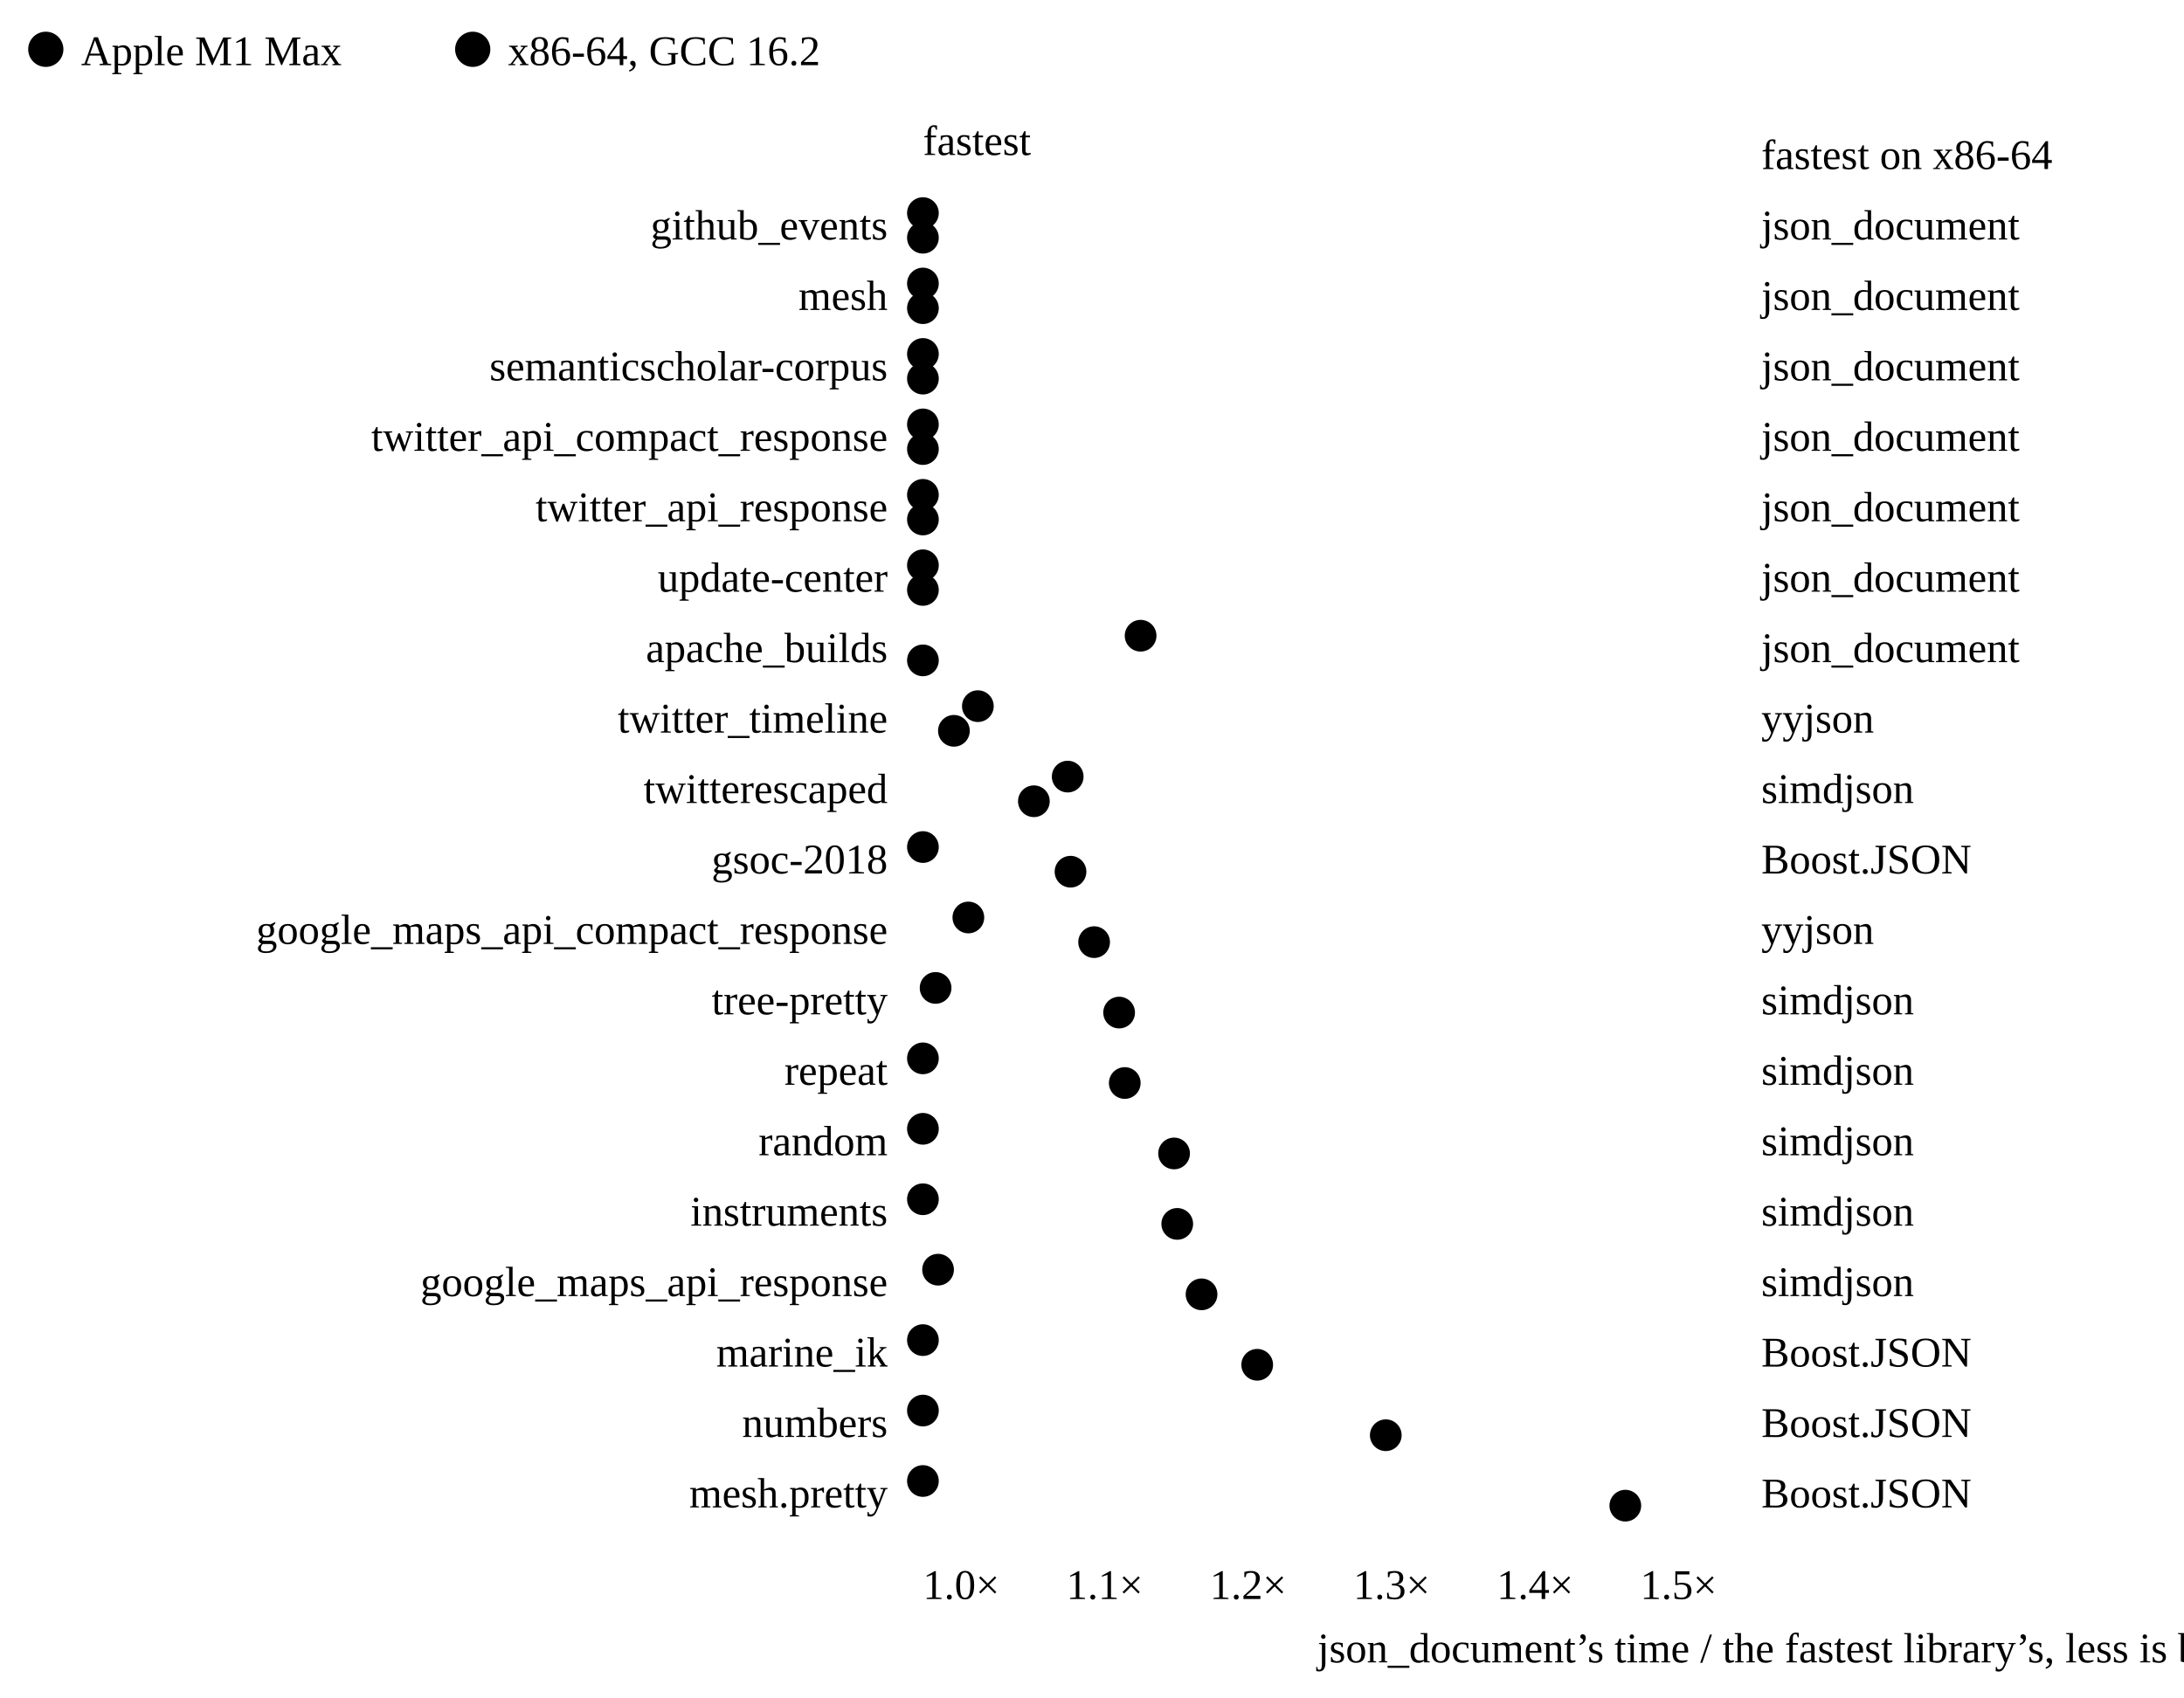
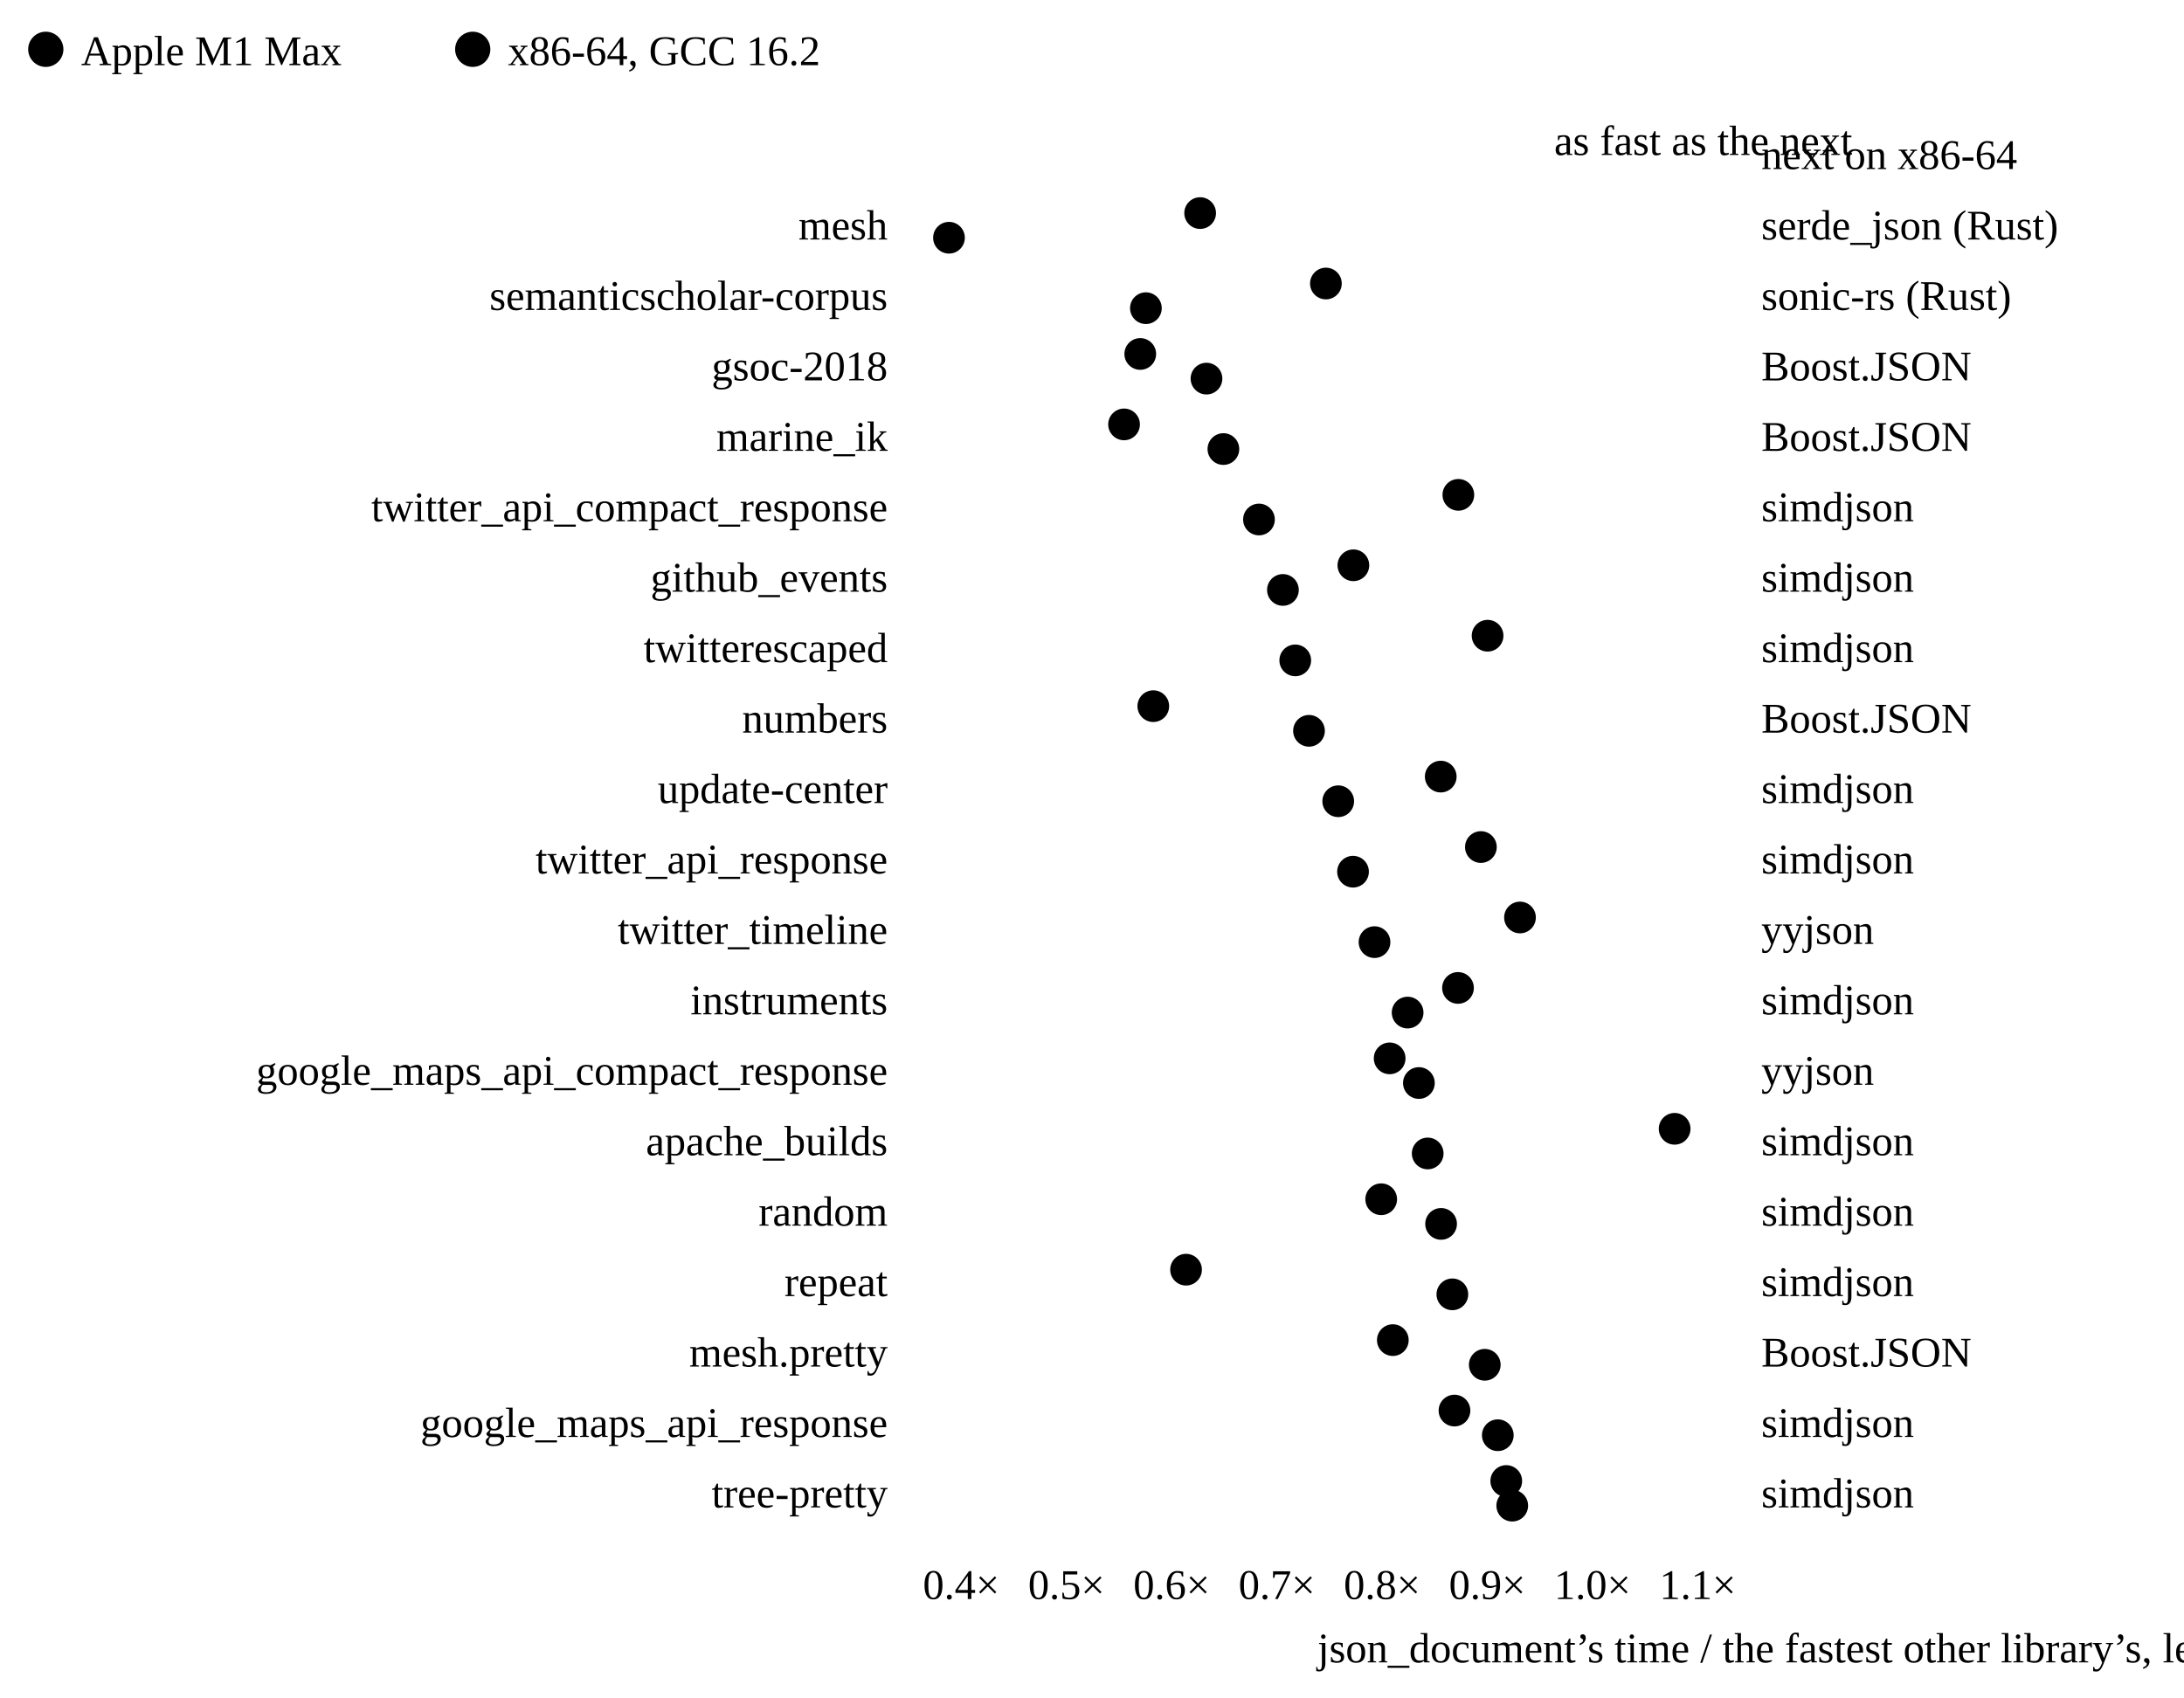
<svg xmlns="http://www.w3.org/2000/svg" class="nj-fig nj-charts nj-charts--blog" viewBox="0 0 620 482" role="img" aria-labelledby="nj-blog-heldout nj-blog-heldout-d">
  <line class="nj-charts-grid" x1="262" y1="50" x2="262" y2="438" />
-   <text class="nj-charts-tick" x="262" y="454">1.0×</text>
-   <line class="nj-charts-grid" x1="302.727" y1="50" x2="302.727" y2="438" />
-   <text class="nj-charts-tick" x="302.727" y="454">1.1×</text>
-   <line class="nj-charts-grid" x1="343.455" y1="50" x2="343.455" y2="438" />
-   <text class="nj-charts-tick" x="343.455" y="454">1.2×</text>
-   <line class="nj-charts-grid" x1="384.182" y1="50" x2="384.182" y2="438" />
-   <text class="nj-charts-tick" x="384.182" y="454">1.3×</text>
-   <line class="nj-charts-grid" x1="424.909" y1="50" x2="424.909" y2="438" />
-   <text class="nj-charts-tick" x="424.909" y="454">1.4×</text>
-   <line class="nj-charts-grid" x1="465.636" y1="50" x2="465.636" y2="438" />
-   <text class="nj-charts-tick" x="465.636" y="454">1.5×</text>
-   <text class="nj-charts-tick" x="374" y="472">json_document’s time / the fastest library’s, less is better</text>
+   <text class="nj-charts-tick" x="262" y="454">0.4×</text>
+   <line class="nj-charts-grid" x1="291.867" y1="50" x2="291.867" y2="438" />
+   <text class="nj-charts-tick" x="291.867" y="454">0.5×</text>
+   <line class="nj-charts-grid" x1="321.733" y1="50" x2="321.733" y2="438" />
+   <text class="nj-charts-tick" x="321.733" y="454">0.6×</text>
+   <line class="nj-charts-grid" x1="351.6" y1="50" x2="351.6" y2="438" />
+   <text class="nj-charts-tick" x="351.6" y="454">0.7×</text>
+   <line class="nj-charts-grid" x1="381.467" y1="50" x2="381.467" y2="438" />
+   <text class="nj-charts-tick" x="381.467" y="454">0.8×</text>
+   <line class="nj-charts-grid" x1="411.333" y1="50" x2="411.333" y2="438" />
+   <text class="nj-charts-tick" x="411.333" y="454">0.9×</text>
+   <line class="nj-charts-grid" x1="441.2" y1="50" x2="441.2" y2="438" />
+   <text class="nj-charts-tick" x="441.2" y="454">1.0×</text>
+   <line class="nj-charts-grid" x1="471.067" y1="50" x2="471.067" y2="438" />
+   <text class="nj-charts-tick" x="471.067" y="454">1.1×</text>
+   <text class="nj-charts-tick" x="374" y="472">json_document’s time / the fastest other library’s, less is better</text>
  <circle class="nj-charts-json-dot" cx="13" cy="14" r="5" />
  <text class="nj-charts-leg" x="23" y="18.5">Apple M1 Max</text>
  <circle class="nj-charts-ojson-dot" cx="134.2" cy="14" r="5" />
  <text class="nj-charts-leg" x="144.2" y="18.5">x86-64, G​CC 16.2</text>
-   <text class="nj-charts-tick nj-charts-tick--l" x="500" y="48">fastest on x86-64</text>
-   <text class="nj-charts-rowlabel nj-charts-code" x="252" y="68" text-anchor="end">github_events</text>
-   <circle class="nj-charts-json-dot" cx="262.0" cy="60.5" r="4.5" />
-   <circle class="nj-charts-ojson-dot" cx="262.0" cy="67.5" r="4.5" />
-   <text class="nj-charts-tick nj-charts-tick--l" x="500" y="68">json_document</text>
-   <text class="nj-charts-rowlabel nj-charts-code" x="252" y="88" text-anchor="end">mesh</text>
-   <circle class="nj-charts-json-dot" cx="262.0" cy="80.5" r="4.5" />
-   <circle class="nj-charts-ojson-dot" cx="262.0" cy="87.5" r="4.5" />
-   <text class="nj-charts-tick nj-charts-tick--l" x="500" y="88">json_document</text>
-   <text class="nj-charts-rowlabel nj-charts-code" x="252" y="108" text-anchor="end">semanticscholar-corpus</text>
-   <circle class="nj-charts-json-dot" cx="262.0" cy="100.5" r="4.5" />
-   <circle class="nj-charts-ojson-dot" cx="262.0" cy="107.5" r="4.5" />
-   <text class="nj-charts-tick nj-charts-tick--l" x="500" y="108">json_document</text>
-   <text class="nj-charts-rowlabel nj-charts-code" x="252" y="128" text-anchor="end">twitter_api_compact_response</text>
-   <circle class="nj-charts-json-dot" cx="262.0" cy="120.5" r="4.5" />
-   <circle class="nj-charts-ojson-dot" cx="262.0" cy="127.5" r="4.5" />
-   <text class="nj-charts-tick nj-charts-tick--l" x="500" y="128">json_document</text>
-   <text class="nj-charts-rowlabel nj-charts-code" x="252" y="148" text-anchor="end">twitter_api_response</text>
-   <circle class="nj-charts-json-dot" cx="262.0" cy="140.5" r="4.5" />
-   <circle class="nj-charts-ojson-dot" cx="262.0" cy="147.5" r="4.5" />
-   <text class="nj-charts-tick nj-charts-tick--l" x="500" y="148">json_document</text>
-   <text class="nj-charts-rowlabel nj-charts-code" x="252" y="168" text-anchor="end">update-center</text>
-   <circle class="nj-charts-json-dot" cx="262.0" cy="160.5" r="4.5" />
-   <circle class="nj-charts-ojson-dot" cx="262.0" cy="167.5" r="4.5" />
-   <text class="nj-charts-tick nj-charts-tick--l" x="500" y="168">json_document</text>
-   <text class="nj-charts-rowlabel nj-charts-code" x="252" y="188" text-anchor="end">apache_builds</text>
-   <circle class="nj-charts-json-dot" cx="323.8" cy="180.5" r="4.5" />
-   <circle class="nj-charts-ojson-dot" cx="262.0" cy="187.5" r="4.5" />
-   <text class="nj-charts-tick nj-charts-tick--l" x="500" y="188">json_document</text>
-   <text class="nj-charts-rowlabel nj-charts-code" x="252" y="208" text-anchor="end">twitter_timeline</text>
-   <circle class="nj-charts-json-dot" cx="277.6" cy="200.5" r="4.5" />
-   <circle class="nj-charts-ojson-dot" cx="270.8" cy="207.5" r="4.5" />
-   <text class="nj-charts-tick nj-charts-tick--l nj-charts-best" x="500" y="208">yyjson</text>
-   <text class="nj-charts-rowlabel nj-charts-code" x="252" y="228" text-anchor="end">twitterescaped</text>
-   <circle class="nj-charts-json-dot" cx="303.1" cy="220.5" r="4.5" />
-   <circle class="nj-charts-ojson-dot" cx="293.5" cy="227.5" r="4.5" />
-   <text class="nj-charts-tick nj-charts-tick--l nj-charts-best" x="500" y="228">simdjson</text>
-   <text class="nj-charts-rowlabel nj-charts-code" x="252" y="248" text-anchor="end">gsoc-2018</text>
-   <circle class="nj-charts-json-dot" cx="262.0" cy="240.5" r="4.5" />
-   <circle class="nj-charts-ojson-dot" cx="303.9" cy="247.5" r="4.5" />
-   <text class="nj-charts-tick nj-charts-tick--l nj-charts-best" x="500" y="248">Boost.J​SON</text>
-   <text class="nj-charts-rowlabel nj-charts-code" x="252" y="268" text-anchor="end">google_maps_api_compact_response</text>
-   <circle class="nj-charts-json-dot" cx="274.9" cy="260.5" r="4.5" />
-   <circle class="nj-charts-ojson-dot" cx="310.6" cy="267.5" r="4.5" />
-   <text class="nj-charts-tick nj-charts-tick--l nj-charts-best" x="500" y="268">yyjson</text>
-   <text class="nj-charts-rowlabel nj-charts-code" x="252" y="288" text-anchor="end">tree-pretty</text>
-   <circle class="nj-charts-json-dot" cx="265.6" cy="280.5" r="4.5" />
-   <circle class="nj-charts-ojson-dot" cx="317.7" cy="287.5" r="4.5" />
-   <text class="nj-charts-tick nj-charts-tick--l nj-charts-best" x="500" y="288">simdjson</text>
-   <text class="nj-charts-rowlabel nj-charts-code" x="252" y="308" text-anchor="end">repeat</text>
-   <circle class="nj-charts-json-dot" cx="262.0" cy="300.5" r="4.5" />
-   <circle class="nj-charts-ojson-dot" cx="319.3" cy="307.5" r="4.5" />
-   <text class="nj-charts-tick nj-charts-tick--l nj-charts-best" x="500" y="308">simdjson</text>
-   <text class="nj-charts-rowlabel nj-charts-code" x="252" y="328" text-anchor="end">random</text>
-   <circle class="nj-charts-json-dot" cx="262.0" cy="320.5" r="4.5" />
-   <circle class="nj-charts-ojson-dot" cx="333.3" cy="327.5" r="4.5" />
-   <text class="nj-charts-tick nj-charts-tick--l nj-charts-best" x="500" y="328">simdjson</text>
-   <text class="nj-charts-rowlabel nj-charts-code" x="252" y="348" text-anchor="end">instruments</text>
-   <circle class="nj-charts-json-dot" cx="262.0" cy="340.5" r="4.5" />
-   <circle class="nj-charts-ojson-dot" cx="334.2" cy="347.5" r="4.5" />
-   <text class="nj-charts-tick nj-charts-tick--l nj-charts-best" x="500" y="348">simdjson</text>
-   <text class="nj-charts-rowlabel nj-charts-code" x="252" y="368" text-anchor="end">google_maps_api_response</text>
-   <circle class="nj-charts-json-dot" cx="266.3" cy="360.5" r="4.5" />
-   <circle class="nj-charts-ojson-dot" cx="341.1" cy="367.5" r="4.5" />
-   <text class="nj-charts-tick nj-charts-tick--l nj-charts-best" x="500" y="368">simdjson</text>
-   <text class="nj-charts-rowlabel nj-charts-code" x="252" y="388" text-anchor="end">marine_ik</text>
-   <circle class="nj-charts-json-dot" cx="262.0" cy="380.5" r="4.5" />
-   <circle class="nj-charts-ojson-dot" cx="356.9" cy="387.5" r="4.5" />
-   <text class="nj-charts-tick nj-charts-tick--l nj-charts-best" x="500" y="388">Boost.J​SON</text>
-   <text class="nj-charts-rowlabel nj-charts-code" x="252" y="408" text-anchor="end">numbers</text>
-   <circle class="nj-charts-json-dot" cx="262.0" cy="400.5" r="4.5" />
-   <circle class="nj-charts-ojson-dot" cx="393.4" cy="407.5" r="4.5" />
-   <text class="nj-charts-tick nj-charts-tick--l nj-charts-best" x="500" y="408">Boost.J​SON</text>
-   <text class="nj-charts-rowlabel nj-charts-code" x="252" y="428" text-anchor="end">mesh.pretty</text>
-   <circle class="nj-charts-json-dot" cx="262.0" cy="420.5" r="4.5" />
-   <circle class="nj-charts-ojson-dot" cx="461.4" cy="427.5" r="4.5" />
-   <text class="nj-charts-tick nj-charts-tick--l nj-charts-best" x="500" y="428">Boost.J​SON</text>
-   <line class="nj-charts-ref" x1="262" y1="50" x2="262" y2="438" />
-   <text class="nj-charts-tick" x="262" y="44">fastest</text>
+   <text class="nj-charts-tick nj-charts-tick--l" x="500" y="48">next on x86-64</text>
+   <text class="nj-charts-rowlabel nj-charts-code" x="252" y="68" text-anchor="end">mesh</text>
+   <circle class="nj-charts-json-dot" cx="340.7" cy="60.5" r="4.5" />
+   <circle class="nj-charts-ojson-dot" cx="269.4" cy="67.5" r="4.5" />
+   <text class="nj-charts-tick nj-charts-tick--l" x="500" y="68">serde_json (Rust)</text>
+   <text class="nj-charts-rowlabel nj-charts-code" x="252" y="88" text-anchor="end">semanticscholar-corpus</text>
+   <circle class="nj-charts-json-dot" cx="376.4" cy="80.5" r="4.5" />
+   <circle class="nj-charts-ojson-dot" cx="325.3" cy="87.5" r="4.5" />
+   <text class="nj-charts-tick nj-charts-tick--l" x="500" y="88">sonic-rs (Rust)</text>
+   <text class="nj-charts-rowlabel nj-charts-code" x="252" y="108" text-anchor="end">gsoc-2018</text>
+   <circle class="nj-charts-json-dot" cx="323.7" cy="100.5" r="4.5" />
+   <circle class="nj-charts-ojson-dot" cx="342.5" cy="107.5" r="4.5" />
+   <text class="nj-charts-tick nj-charts-tick--l" x="500" y="108">Boost.J​SON</text>
+   <text class="nj-charts-rowlabel nj-charts-code" x="252" y="128" text-anchor="end">marine_ik</text>
+   <circle class="nj-charts-json-dot" cx="319.1" cy="120.5" r="4.5" />
+   <circle class="nj-charts-ojson-dot" cx="347.3" cy="127.5" r="4.5" />
+   <text class="nj-charts-tick nj-charts-tick--l" x="500" y="128">Boost.J​SON</text>
+   <text class="nj-charts-rowlabel nj-charts-code" x="252" y="148" text-anchor="end">twitter_api_compact_response</text>
+   <circle class="nj-charts-json-dot" cx="414.0" cy="140.5" r="4.5" />
+   <circle class="nj-charts-ojson-dot" cx="357.4" cy="147.5" r="4.5" />
+   <text class="nj-charts-tick nj-charts-tick--l" x="500" y="148">simdjson</text>
+   <text class="nj-charts-rowlabel nj-charts-code" x="252" y="168" text-anchor="end">github_events</text>
+   <circle class="nj-charts-json-dot" cx="384.2" cy="160.5" r="4.5" />
+   <circle class="nj-charts-ojson-dot" cx="364.2" cy="167.5" r="4.5" />
+   <text class="nj-charts-tick nj-charts-tick--l" x="500" y="168">simdjson</text>
+   <text class="nj-charts-rowlabel nj-charts-code" x="252" y="188" text-anchor="end">twitterescaped</text>
+   <circle class="nj-charts-json-dot" cx="422.3" cy="180.5" r="4.5" />
+   <circle class="nj-charts-ojson-dot" cx="367.7" cy="187.5" r="4.5" />
+   <text class="nj-charts-tick nj-charts-tick--l" x="500" y="188">simdjson</text>
+   <text class="nj-charts-rowlabel nj-charts-code" x="252" y="208" text-anchor="end">numbers</text>
+   <circle class="nj-charts-json-dot" cx="327.4" cy="200.5" r="4.5" />
+   <circle class="nj-charts-ojson-dot" cx="371.6" cy="207.5" r="4.5" />
+   <text class="nj-charts-tick nj-charts-tick--l" x="500" y="208">Boost.J​SON</text>
+   <text class="nj-charts-rowlabel nj-charts-code" x="252" y="228" text-anchor="end">update-center</text>
+   <circle class="nj-charts-json-dot" cx="409.0" cy="220.5" r="4.5" />
+   <circle class="nj-charts-ojson-dot" cx="379.9" cy="227.5" r="4.5" />
+   <text class="nj-charts-tick nj-charts-tick--l" x="500" y="228">simdjson</text>
+   <text class="nj-charts-rowlabel nj-charts-code" x="252" y="248" text-anchor="end">twitter_api_response</text>
+   <circle class="nj-charts-json-dot" cx="420.4" cy="240.5" r="4.5" />
+   <circle class="nj-charts-ojson-dot" cx="384.1" cy="247.5" r="4.5" />
+   <text class="nj-charts-tick nj-charts-tick--l" x="500" y="248">simdjson</text>
+   <text class="nj-charts-rowlabel nj-charts-code" x="252" y="268" text-anchor="end">twitter_timeline</text>
+   <circle class="nj-charts-json-dot" cx="431.5" cy="260.5" r="4.5" />
+   <circle class="nj-charts-ojson-dot" cx="390.2" cy="267.5" r="4.5" />
+   <text class="nj-charts-tick nj-charts-tick--l" x="500" y="268">yyjson</text>
+   <text class="nj-charts-rowlabel nj-charts-code" x="252" y="288" text-anchor="end">instruments</text>
+   <circle class="nj-charts-json-dot" cx="413.9" cy="280.5" r="4.5" />
+   <circle class="nj-charts-ojson-dot" cx="399.6" cy="287.5" r="4.5" />
+   <text class="nj-charts-tick nj-charts-tick--l" x="500" y="288">simdjson</text>
+   <text class="nj-charts-rowlabel nj-charts-code" x="252" y="308" text-anchor="end">google_maps_api_compact_response</text>
+   <circle class="nj-charts-json-dot" cx="394.5" cy="300.5" r="4.5" />
+   <circle class="nj-charts-ojson-dot" cx="402.8" cy="307.5" r="4.5" />
+   <text class="nj-charts-tick nj-charts-tick--l" x="500" y="308">yyjson</text>
+   <text class="nj-charts-rowlabel nj-charts-code" x="252" y="328" text-anchor="end">apache_builds</text>
+   <circle class="nj-charts-json-dot" cx="475.4" cy="320.5" r="4.5" />
+   <circle class="nj-charts-ojson-dot" cx="405.3" cy="327.5" r="4.5" />
+   <text class="nj-charts-tick nj-charts-tick--l" x="500" y="328">simdjson</text>
+   <text class="nj-charts-rowlabel nj-charts-code" x="252" y="348" text-anchor="end">random</text>
+   <circle class="nj-charts-json-dot" cx="392.1" cy="340.5" r="4.5" />
+   <circle class="nj-charts-ojson-dot" cx="409.1" cy="347.5" r="4.5" />
+   <text class="nj-charts-tick nj-charts-tick--l" x="500" y="348">simdjson</text>
+   <text class="nj-charts-rowlabel nj-charts-code" x="252" y="368" text-anchor="end">repeat</text>
+   <circle class="nj-charts-json-dot" cx="336.7" cy="360.5" r="4.5" />
+   <circle class="nj-charts-ojson-dot" cx="412.3" cy="367.5" r="4.5" />
+   <text class="nj-charts-tick nj-charts-tick--l" x="500" y="368">simdjson</text>
+   <text class="nj-charts-rowlabel nj-charts-code" x="252" y="388" text-anchor="end">mesh.pretty</text>
+   <circle class="nj-charts-json-dot" cx="395.4" cy="380.5" r="4.5" />
+   <circle class="nj-charts-ojson-dot" cx="421.5" cy="387.5" r="4.5" />
+   <text class="nj-charts-tick nj-charts-tick--l" x="500" y="388">Boost.J​SON</text>
+   <text class="nj-charts-rowlabel nj-charts-code" x="252" y="408" text-anchor="end">google_maps_api_response</text>
+   <circle class="nj-charts-json-dot" cx="412.9" cy="400.5" r="4.5" />
+   <circle class="nj-charts-ojson-dot" cx="425.2" cy="407.5" r="4.5" />
+   <text class="nj-charts-tick nj-charts-tick--l" x="500" y="408">simdjson</text>
+   <text class="nj-charts-rowlabel nj-charts-code" x="252" y="428" text-anchor="end">tree-pretty</text>
+   <circle class="nj-charts-json-dot" cx="427.6" cy="420.5" r="4.5" />
+   <circle class="nj-charts-ojson-dot" cx="429.3" cy="427.5" r="4.5" />
+   <text class="nj-charts-tick nj-charts-tick--l" x="500" y="428">simdjson</text>
+   <line class="nj-charts-ref" x1="441.2" y1="50" x2="441.2" y2="438" />
+   <text class="nj-charts-tick" x="441.2" y="44">as fast as the next</text>
</svg>
